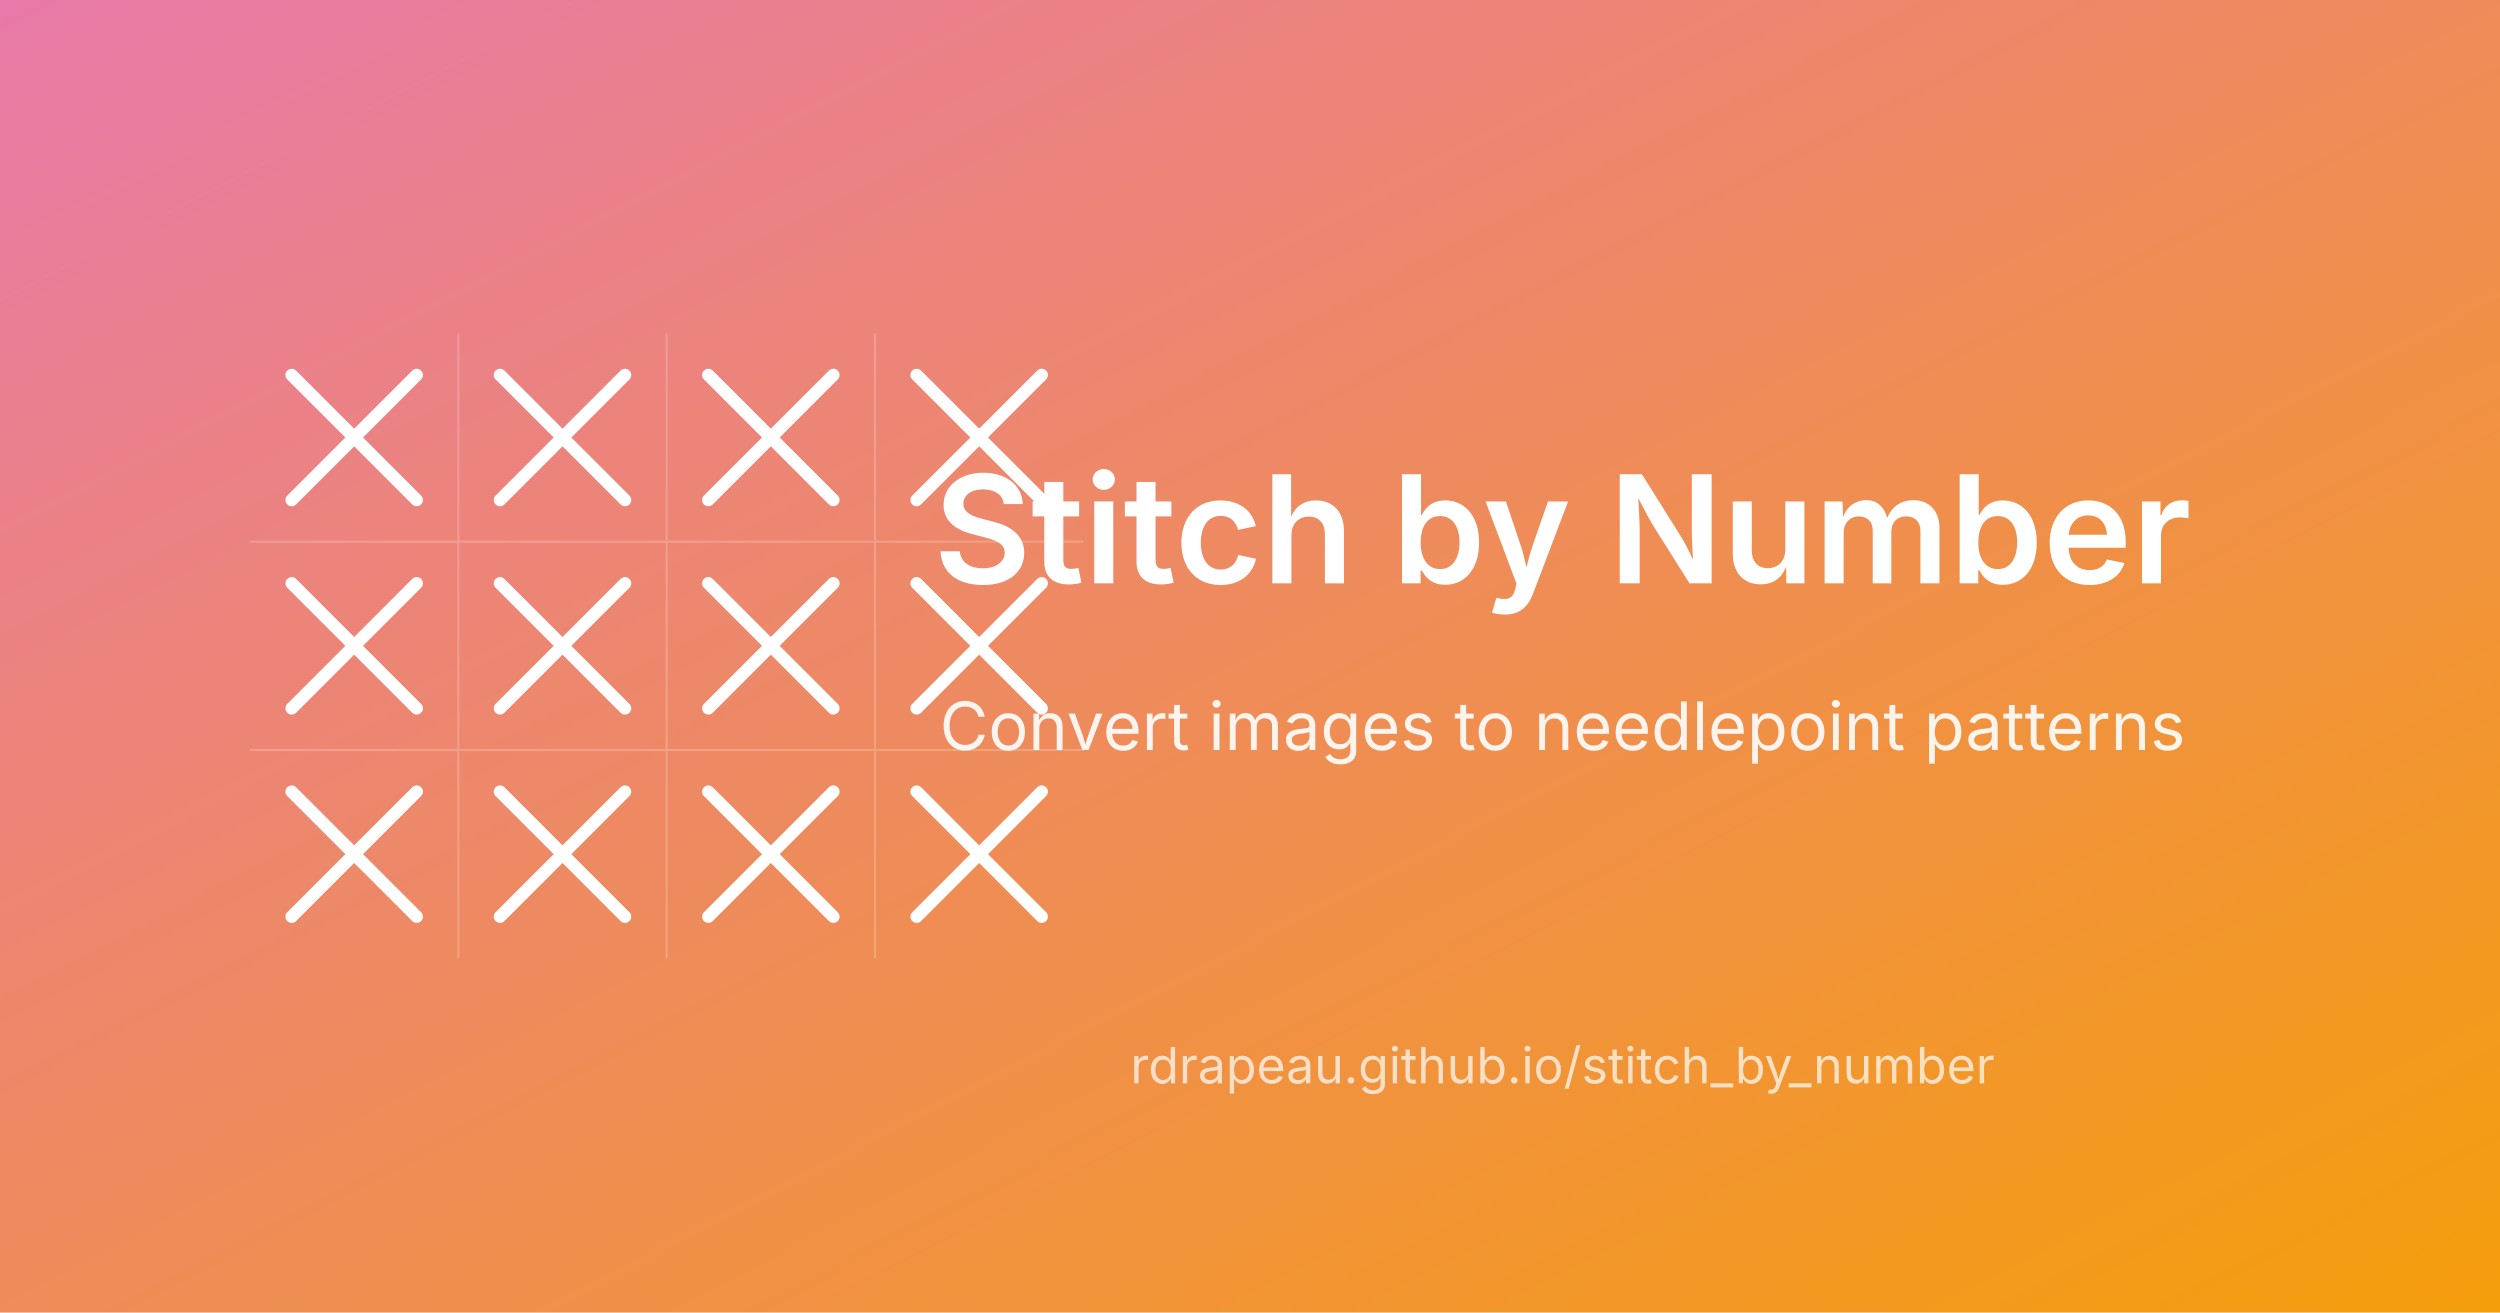
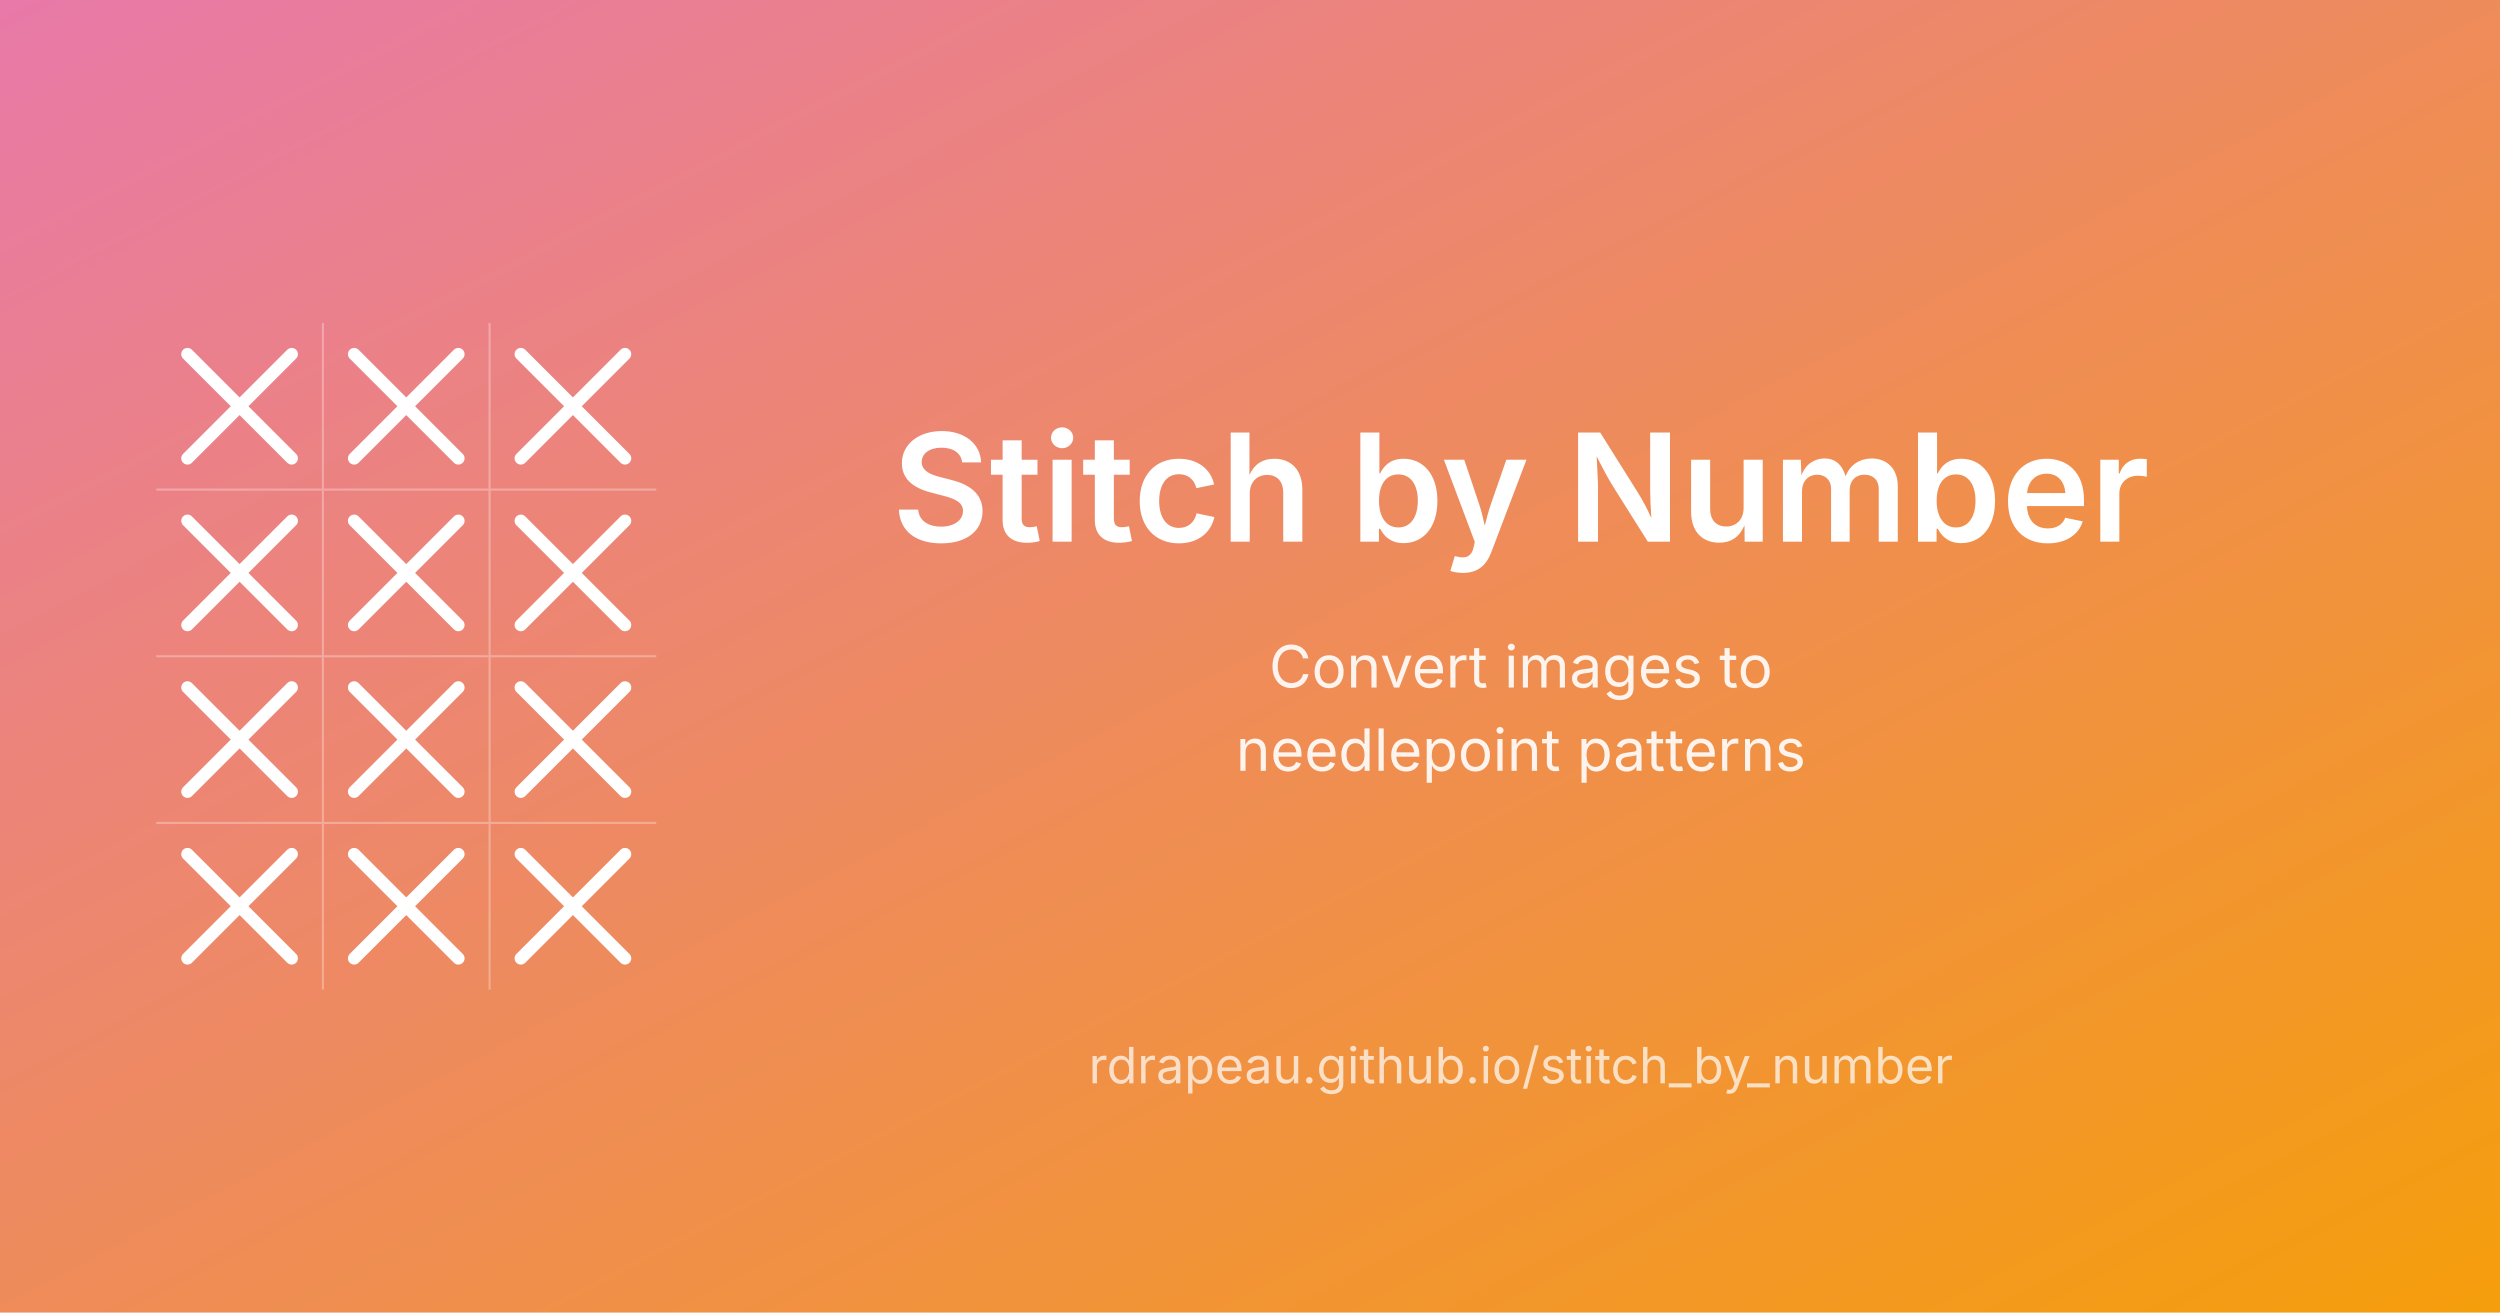
<svg xmlns="http://www.w3.org/2000/svg" viewBox="0 0 1200 630">
  <defs>
    <linearGradient id="grad" x1="0%" y1="0%" x2="100%" y2="100%">
      <stop offset="0%" style="stop-color:#e879a9" />
      <stop offset="100%" style="stop-color:#f59e0b" />
    </linearGradient>
  </defs>
  <rect width="1200" height="630" fill="url(#grad)" />
-   <g stroke="white" stroke-width="6" stroke-linecap="round" transform="translate(100, 140)">
-     <line x1="40" y1="40" x2="100" y2="100" />
-     <line x1="100" y1="40" x2="40" y2="100" />
-     <line x1="140" y1="40" x2="200" y2="100" />
-     <line x1="200" y1="40" x2="140" y2="100" />
-     <line x1="240" y1="40" x2="300" y2="100" />
-     <line x1="300" y1="40" x2="240" y2="100" />
-     <line x1="340" y1="40" x2="400" y2="100" />
-     <line x1="400" y1="40" x2="340" y2="100" />
-     <line x1="40" y1="140" x2="100" y2="200" />
-     <line x1="100" y1="140" x2="40" y2="200" />
-     <line x1="140" y1="140" x2="200" y2="200" />
-     <line x1="200" y1="140" x2="140" y2="200" />
-     <line x1="240" y1="140" x2="300" y2="200" />
-     <line x1="300" y1="140" x2="240" y2="200" />
-     <line x1="340" y1="140" x2="400" y2="200" />
-     <line x1="400" y1="140" x2="340" y2="200" />
-     <line x1="40" y1="240" x2="100" y2="300" />
-     <line x1="100" y1="240" x2="40" y2="300" />
-     <line x1="140" y1="240" x2="200" y2="300" />
-     <line x1="200" y1="240" x2="140" y2="300" />
-     <line x1="240" y1="240" x2="300" y2="300" />
-     <line x1="300" y1="240" x2="240" y2="300" />
-     <line x1="340" y1="240" x2="400" y2="300" />
-     <line x1="400" y1="240" x2="340" y2="300" />
+   <g stroke="white" stroke-width="6" stroke-linecap="round" transform="translate(60, 140)">
+     <line x1="30" y1="30" x2="80" y2="80" />
+     <line x1="80" y1="30" x2="30" y2="80" />
+     <line x1="110" y1="30" x2="160" y2="80" />
+     <line x1="160" y1="30" x2="110" y2="80" />
+     <line x1="190" y1="30" x2="240" y2="80" />
+     <line x1="240" y1="30" x2="190" y2="80" />
+     <line x1="30" y1="110" x2="80" y2="160" />
+     <line x1="80" y1="110" x2="30" y2="160" />
+     <line x1="110" y1="110" x2="160" y2="160" />
+     <line x1="160" y1="110" x2="110" y2="160" />
+     <line x1="190" y1="110" x2="240" y2="160" />
+     <line x1="240" y1="110" x2="190" y2="160" />
+     <line x1="30" y1="190" x2="80" y2="240" />
+     <line x1="80" y1="190" x2="30" y2="240" />
+     <line x1="110" y1="190" x2="160" y2="240" />
+     <line x1="160" y1="190" x2="110" y2="240" />
+     <line x1="190" y1="190" x2="240" y2="240" />
+     <line x1="240" y1="190" x2="190" y2="240" />
+     <line x1="30" y1="270" x2="80" y2="320" />
+     <line x1="80" y1="270" x2="30" y2="320" />
+     <line x1="110" y1="270" x2="160" y2="320" />
+     <line x1="160" y1="270" x2="110" y2="320" />
+     <line x1="190" y1="270" x2="240" y2="320" />
+     <line x1="240" y1="270" x2="190" y2="320" />
  </g>
-   <g stroke="white" stroke-width="1" opacity="0.2" transform="translate(100, 140)">
-     <line x1="120" y1="20" x2="120" y2="320" />
-     <line x1="220" y1="20" x2="220" y2="320" />
-     <line x1="320" y1="20" x2="320" y2="320" />
-     <line x1="20" y1="120" x2="420" y2="120" />
-     <line x1="20" y1="220" x2="420" y2="220" />
+   <g stroke="white" stroke-width="1" opacity="0.3" transform="translate(60, 140)">
+     <line x1="95" y1="15" x2="95" y2="335" />
+     <line x1="175" y1="15" x2="175" y2="335" />
+     <line x1="15" y1="95" x2="255" y2="95" />
+     <line x1="15" y1="175" x2="255" y2="175" />
+     <line x1="15" y1="255" x2="255" y2="255" />
  </g>
-   <text x="750" y="280" font-family="system-ui, -apple-system, sans-serif" font-size="72" font-weight="600" fill="white" text-anchor="middle">Stitch by Number</text>
-   <text x="750" y="360" font-family="system-ui, -apple-system, sans-serif" font-size="32" fill="white" opacity="0.9" text-anchor="middle">Convert images to needlepoint patterns</text>
-   <text x="750" y="520" font-family="system-ui, -apple-system, sans-serif" font-size="24" fill="white" opacity="0.7" text-anchor="middle">rdrapeau.github.io/stitch_by_number</text>
+   <text x="730" y="260" font-family="system-ui, -apple-system, sans-serif" font-size="72" font-weight="600" fill="white" text-anchor="middle">Stitch by Number</text>
+   <text x="730" y="330" font-family="system-ui, -apple-system, sans-serif" font-size="28" fill="white" opacity="0.9" text-anchor="middle">Convert images to</text>
+   <text x="730" y="370" font-family="system-ui, -apple-system, sans-serif" font-size="28" fill="white" opacity="0.9" text-anchor="middle">needlepoint patterns</text>
+   <text x="730" y="520" font-family="system-ui, -apple-system, sans-serif" font-size="24" fill="white" opacity="0.7" text-anchor="middle">rdrapeau.github.io/stitch_by_number</text>
</svg>
